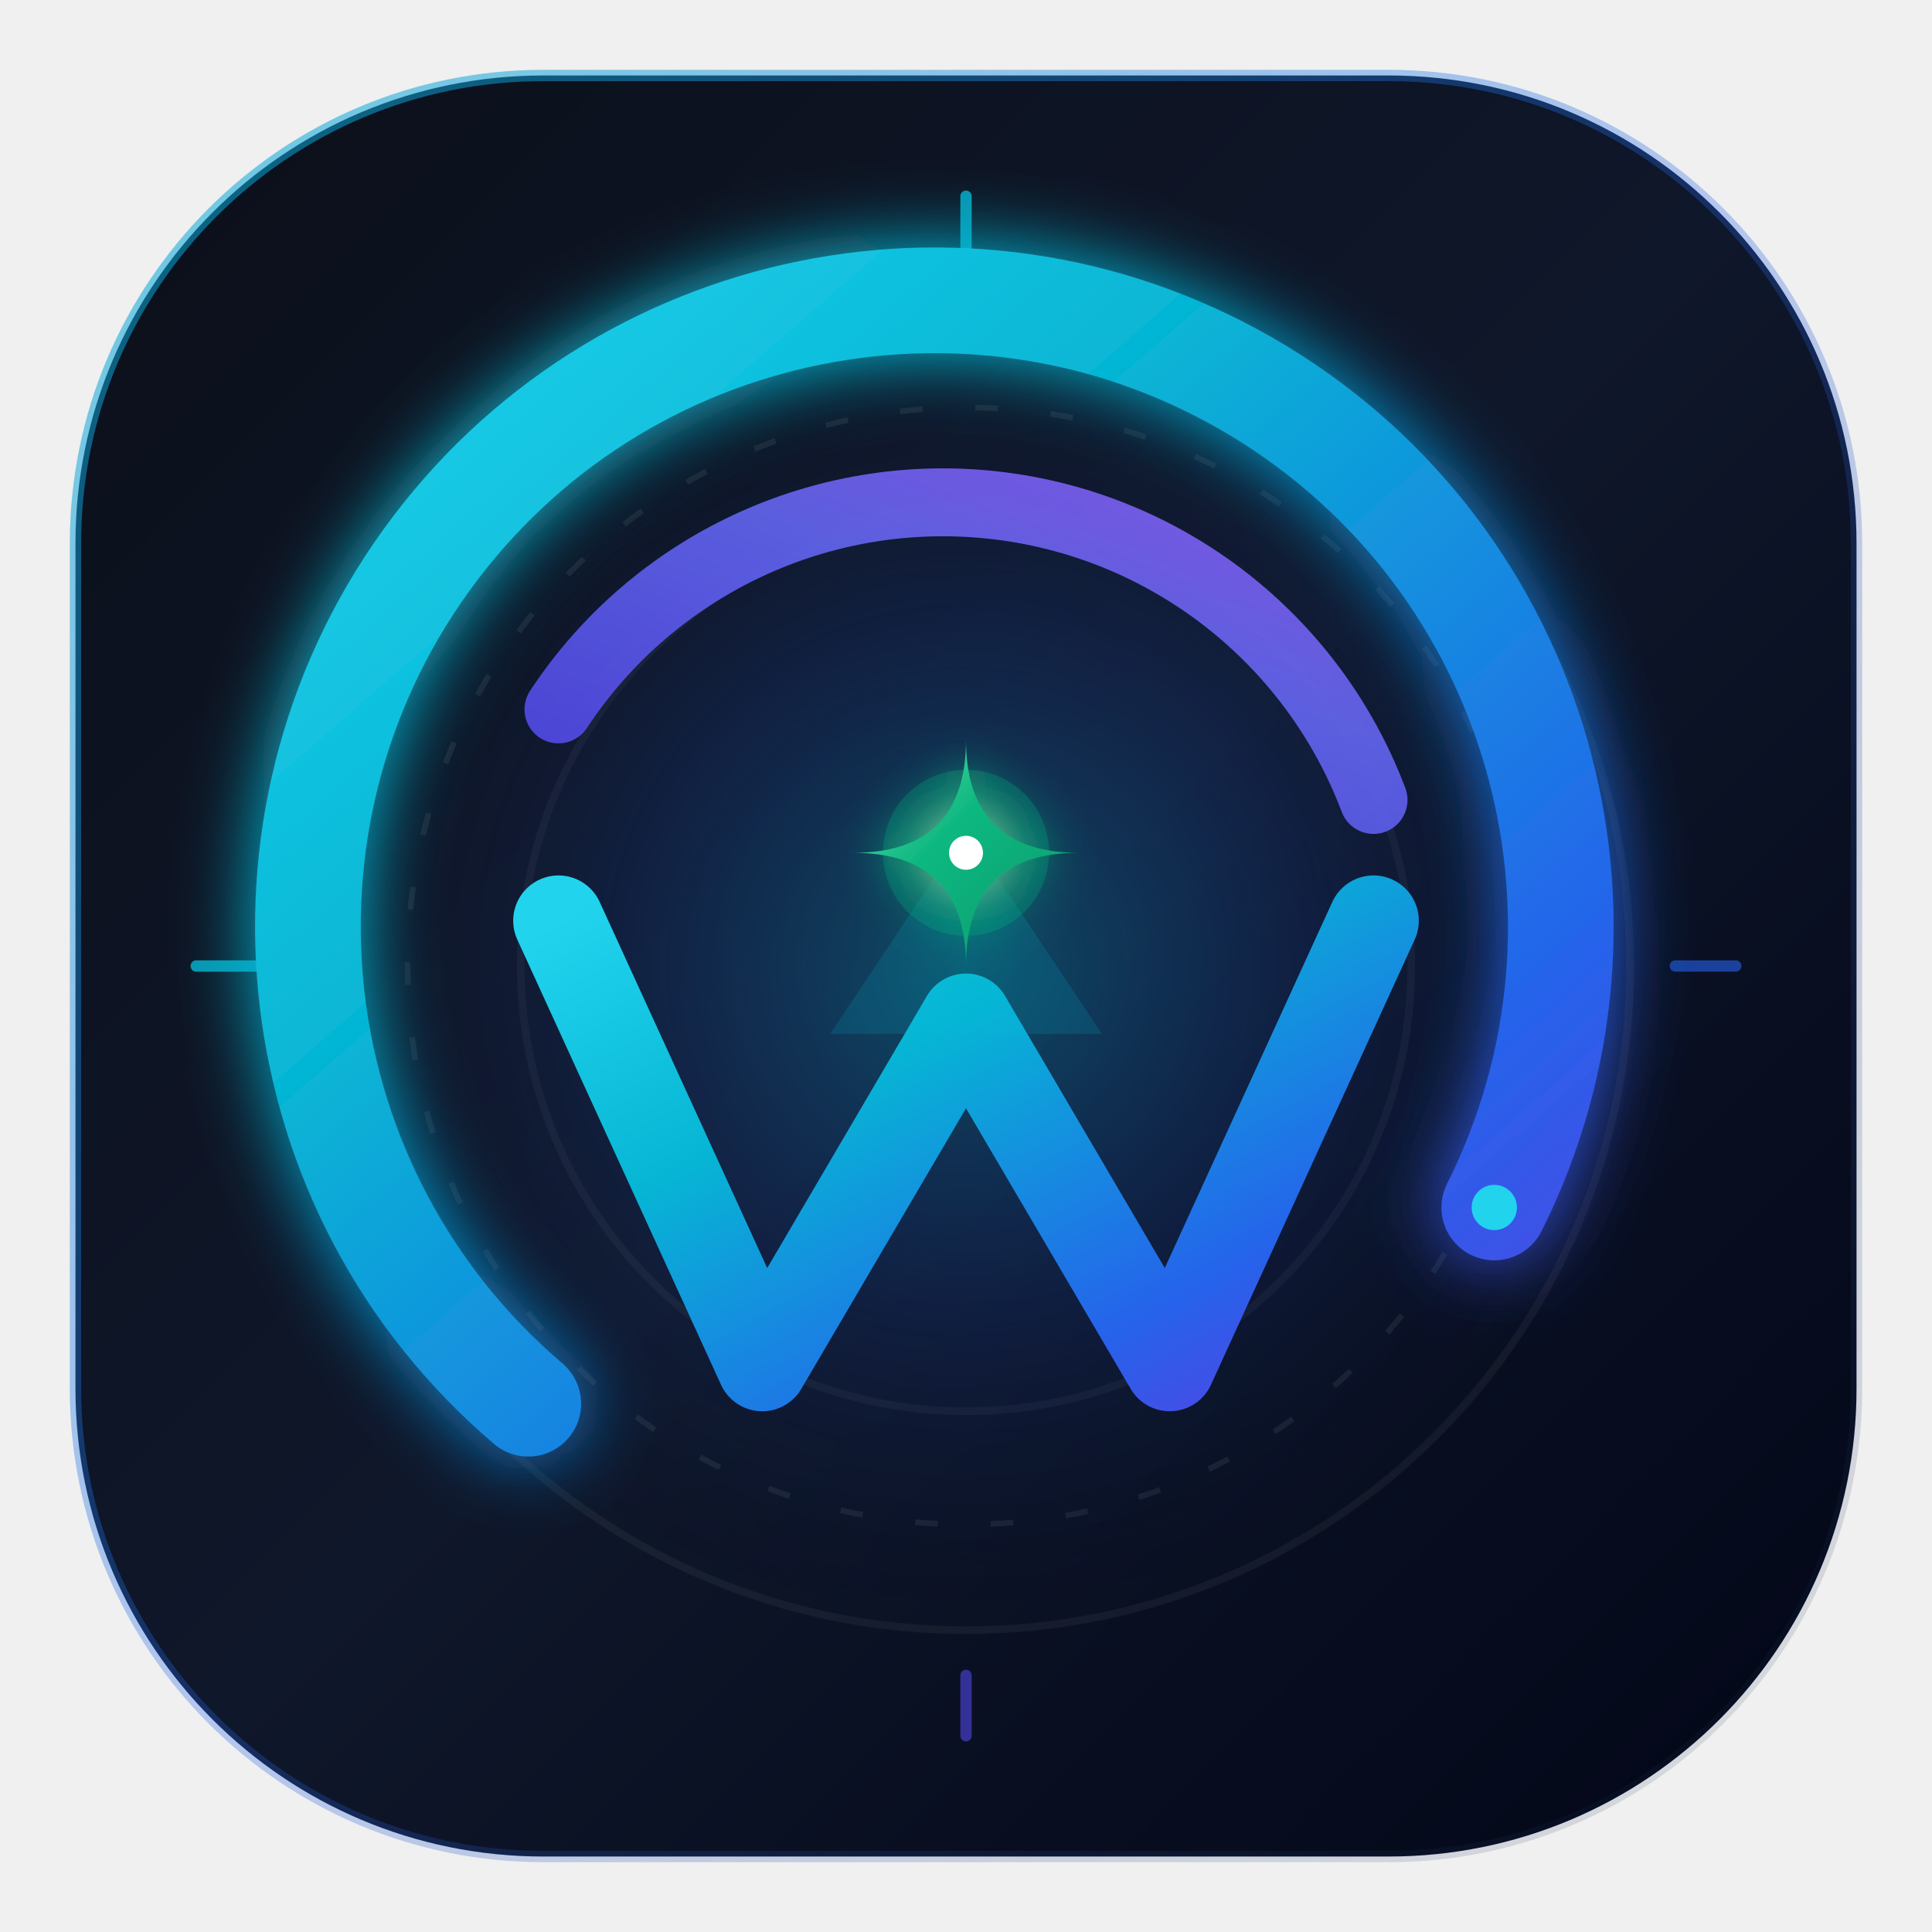
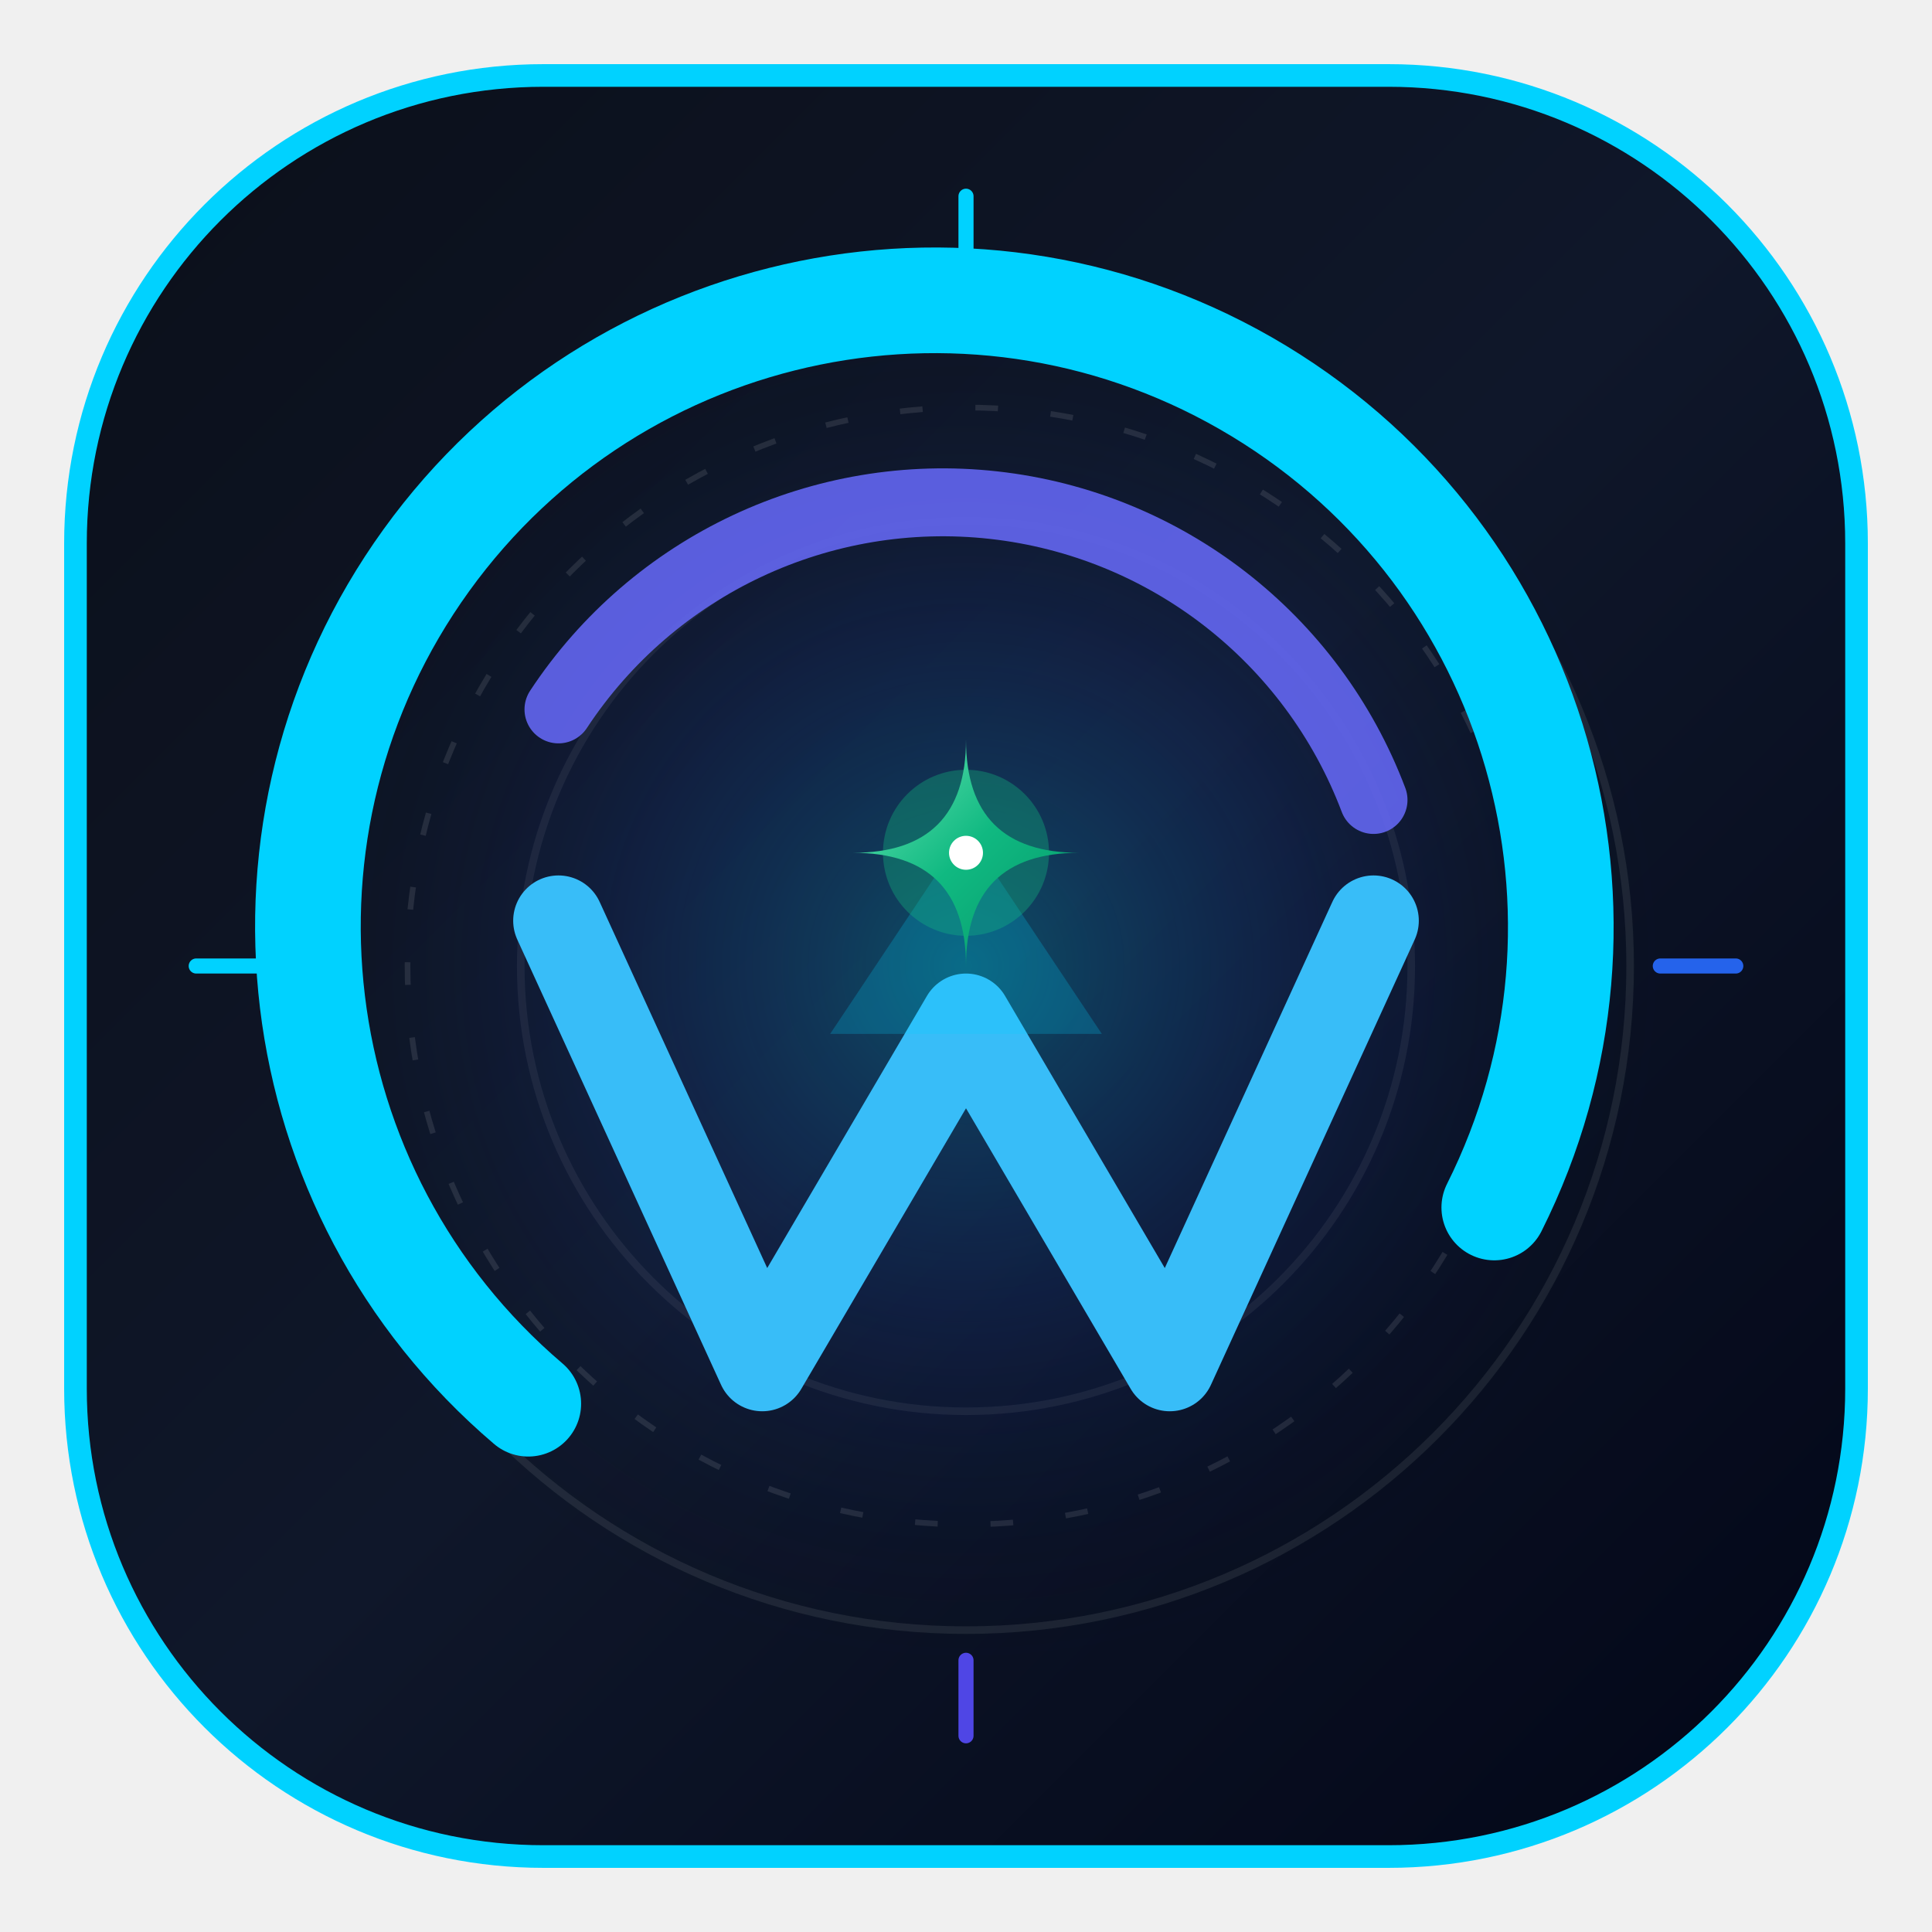
<svg xmlns="http://www.w3.org/2000/svg" viewBox="0 0 512 512" width="512" height="512">
  <defs>
    <linearGradient id="bgGrad" x1="0%" y1="0%" x2="100%" y2="100%">
      <stop offset="0%" stop-color="#0B0F19" />
      <stop offset="50%" stop-color="#0F172A" />
      <stop offset="100%" stop-color="#020617" />
    </linearGradient>
-     <linearGradient id="borderGrad" x1="0%" y1="0%" x2="100%" y2="100%">
-       <stop offset="0%" stop-color="#06B6D4" stop-opacity="0.6" />
-       <stop offset="50%" stop-color="#2563EB" stop-opacity="0.3" />
-       <stop offset="100%" stop-color="#1E293B" stop-opacity="0.1" />
-     </linearGradient>
-     <linearGradient id="cyanBlue" x1="0%" y1="0%" x2="100%" y2="100%">
-       <stop offset="0%" stop-color="#22D3EE" />
-       <stop offset="35%" stop-color="#06B6D4" />
-       <stop offset="80%" stop-color="#2563EB" />
-       <stop offset="100%" stop-color="#4F46E5" />
-     </linearGradient>
-     <linearGradient id="indigoViolet" x1="0%" y1="100%" x2="100%" y2="0%">
-       <stop offset="0%" stop-color="#4F46E5" />
-       <stop offset="60%" stop-color="#6366F1" />
-       <stop offset="100%" stop-color="#8B5CF6" />
-     </linearGradient>
-     <linearGradient id="emeraldGrad" x1="0%" y1="0%" x2="100%" y2="100%">
-       <stop offset="0%" stop-color="#6EE7B7" />
-       <stop offset="40%" stop-color="#10B981" />
-       <stop offset="100%" stop-color="#059669" />
-     </linearGradient>
    <radialGradient id="apertureGlow" cx="50%" cy="50%" r="50%">
      <stop offset="0%" stop-color="#06B6D4" stop-opacity="0.35" />
      <stop offset="50%" stop-color="#2563EB" stop-opacity="0.12" />
      <stop offset="100%" stop-color="#0B0F19" stop-opacity="0" />
    </radialGradient>
-     <filter id="coreGlow" x="-20%" y="-20%" width="140%" height="140%">
-       <feGaussianBlur stdDeviation="10" result="blur" />
-       <feComposite in="SourceGraphic" in2="blur" operator="over" />
-     </filter>
-     <filter id="sparkGlow" x="-50%" y="-50%" width="200%" height="200%">
-       <feGaussianBlur stdDeviation="6" result="blur" />
-       <feComposite in="SourceGraphic" in2="blur" operator="over" />
-     </filter>
+     <linearGradient id="emeraldGrad" x1="0%" y1="0%" x2="100%" y2="100%">
+       <stop offset="0%" stop-color="#6EE7B7" />
+       <stop offset="50%" stop-color="#10B981" />
+       <stop offset="100%" stop-color="#059669" />
+     </linearGradient>
  </defs>
  <rect x="20" y="20" width="472" height="472" rx="124" fill="url(#bgGrad)" />
-   <rect x="20" y="20" width="472" height="472" rx="124" fill="none" stroke="url(#borderGrad)" stroke-width="3" />
+   <rect x="20" y="20" width="472" height="472" rx="124" fill="none" stroke="#00D2FF" stroke-width="6" />
  <circle cx="256" cy="256" r="190" fill="url(#apertureGlow)" />
-   <circle cx="256" cy="256" r="176" fill="none" stroke="rgba(255, 255, 255, 0.05)" stroke-width="2" />
-   <circle cx="256" cy="256" r="148" fill="none" stroke="rgba(255, 255, 255, 0.07)" stroke-width="1.5" stroke-dasharray="6 14" />
-   <circle cx="256" cy="256" r="118" fill="none" stroke="rgba(255, 255, 255, 0.04)" stroke-width="2" />
-   <line x1="256" y1="52" x2="256" y2="68" stroke="#06B6D4" stroke-width="3" stroke-linecap="round" opacity="0.8" />
-   <line x1="460" y1="256" x2="444" y2="256" stroke="#2563EB" stroke-width="3" stroke-linecap="round" opacity="0.6" />
-   <line x1="256" y1="460" x2="256" y2="444" stroke="#4F46E5" stroke-width="3" stroke-linecap="round" opacity="0.6" />
-   <line x1="52" y1="256" x2="68" y2="256" stroke="#06B6D4" stroke-width="3" stroke-linecap="round" opacity="0.8" />
-   <path d="M 140 372 A 166 166 0 1 1 396 320" fill="none" stroke="url(#cyanBlue)" stroke-width="28" stroke-linecap="round" filter="url(#coreGlow)" />
-   <path d="M 148 188 A 122 122 0 0 1 364 212" fill="none" stroke="url(#indigoViolet)" stroke-width="18" stroke-linecap="round" opacity="0.9" />
-   <path d="M 148 244 L 202 362 L 256 270 L 310 362 L 364 244" fill="none" stroke="url(#cyanBlue)" stroke-width="24" stroke-linecap="round" stroke-linejoin="round" />
-   <polygon points="256,220 292,274 220,274" fill="rgba(6, 182, 212, 0.16)" />
-   <g filter="url(#sparkGlow)">
-     <circle cx="256" cy="226" r="22" fill="#10B981" opacity="0.25" />
-     <path d="M 256 196 Q 256 226 286 226 Q 256 226 256 256 Q 256 226 226 226 Q 256 226 256 196 Z" fill="url(#emeraldGrad)" />
-     <circle cx="256" cy="226" r="4.5" fill="#FFFFFF" />
-   </g>
-   <circle cx="396" cy="320" r="6" fill="#22D3EE" />
+   <circle cx="256" cy="256" r="176" fill="none" stroke="rgba(255, 255, 255, 0.08)" stroke-width="2" />
+   <circle cx="256" cy="256" r="148" fill="none" stroke="rgba(255, 255, 255, 0.1)" stroke-width="1.5" stroke-dasharray="6 14" />
+   <circle cx="256" cy="256" r="118" fill="none" stroke="rgba(255, 255, 255, 0.06)" stroke-width="2" />
+   <line x1="256" y1="52" x2="256" y2="72" stroke="#00D2FF" stroke-width="4" stroke-linecap="round" />
+   <line x1="460" y1="256" x2="440" y2="256" stroke="#2563EB" stroke-width="4" stroke-linecap="round" />
+   <line x1="256" y1="460" x2="256" y2="440" stroke="#4F46E5" stroke-width="4" stroke-linecap="round" />
+   <line x1="52" y1="256" x2="72" y2="256" stroke="#00D2FF" stroke-width="4" stroke-linecap="round" />
+   <path d="M 140 372 A 166 166 0 1 1 396 320" fill="none" stroke="#00D2FF" stroke-width="28" stroke-linecap="round" />
+   <path d="M 148 188 A 122 122 0 0 1 364 212" fill="none" stroke="#6366F1" stroke-width="18" stroke-linecap="round" opacity="0.9" />
+   <path d="M 148 244 L 202 362 L 256 270 L 310 362 L 364 244" fill="none" stroke="#38BDF8" stroke-width="24" stroke-linecap="round" stroke-linejoin="round" />
+   <polygon points="256,220 292,274 220,274" fill="rgba(0, 210, 255, 0.22)" />
+   <circle cx="256" cy="226" r="22" fill="#10B981" opacity="0.35" />
+   <path d="M 256 196 Q 256 226 286 226 Q 256 226 256 256 Q 256 226 226 226 Q 256 226 256 196 Z" fill="url(#emeraldGrad)" />
+   <circle cx="256" cy="226" r="4.5" fill="#FFFFFF" />
+   <circle cx="396" cy="320" r="7" fill="#00D2FF" />
</svg>
